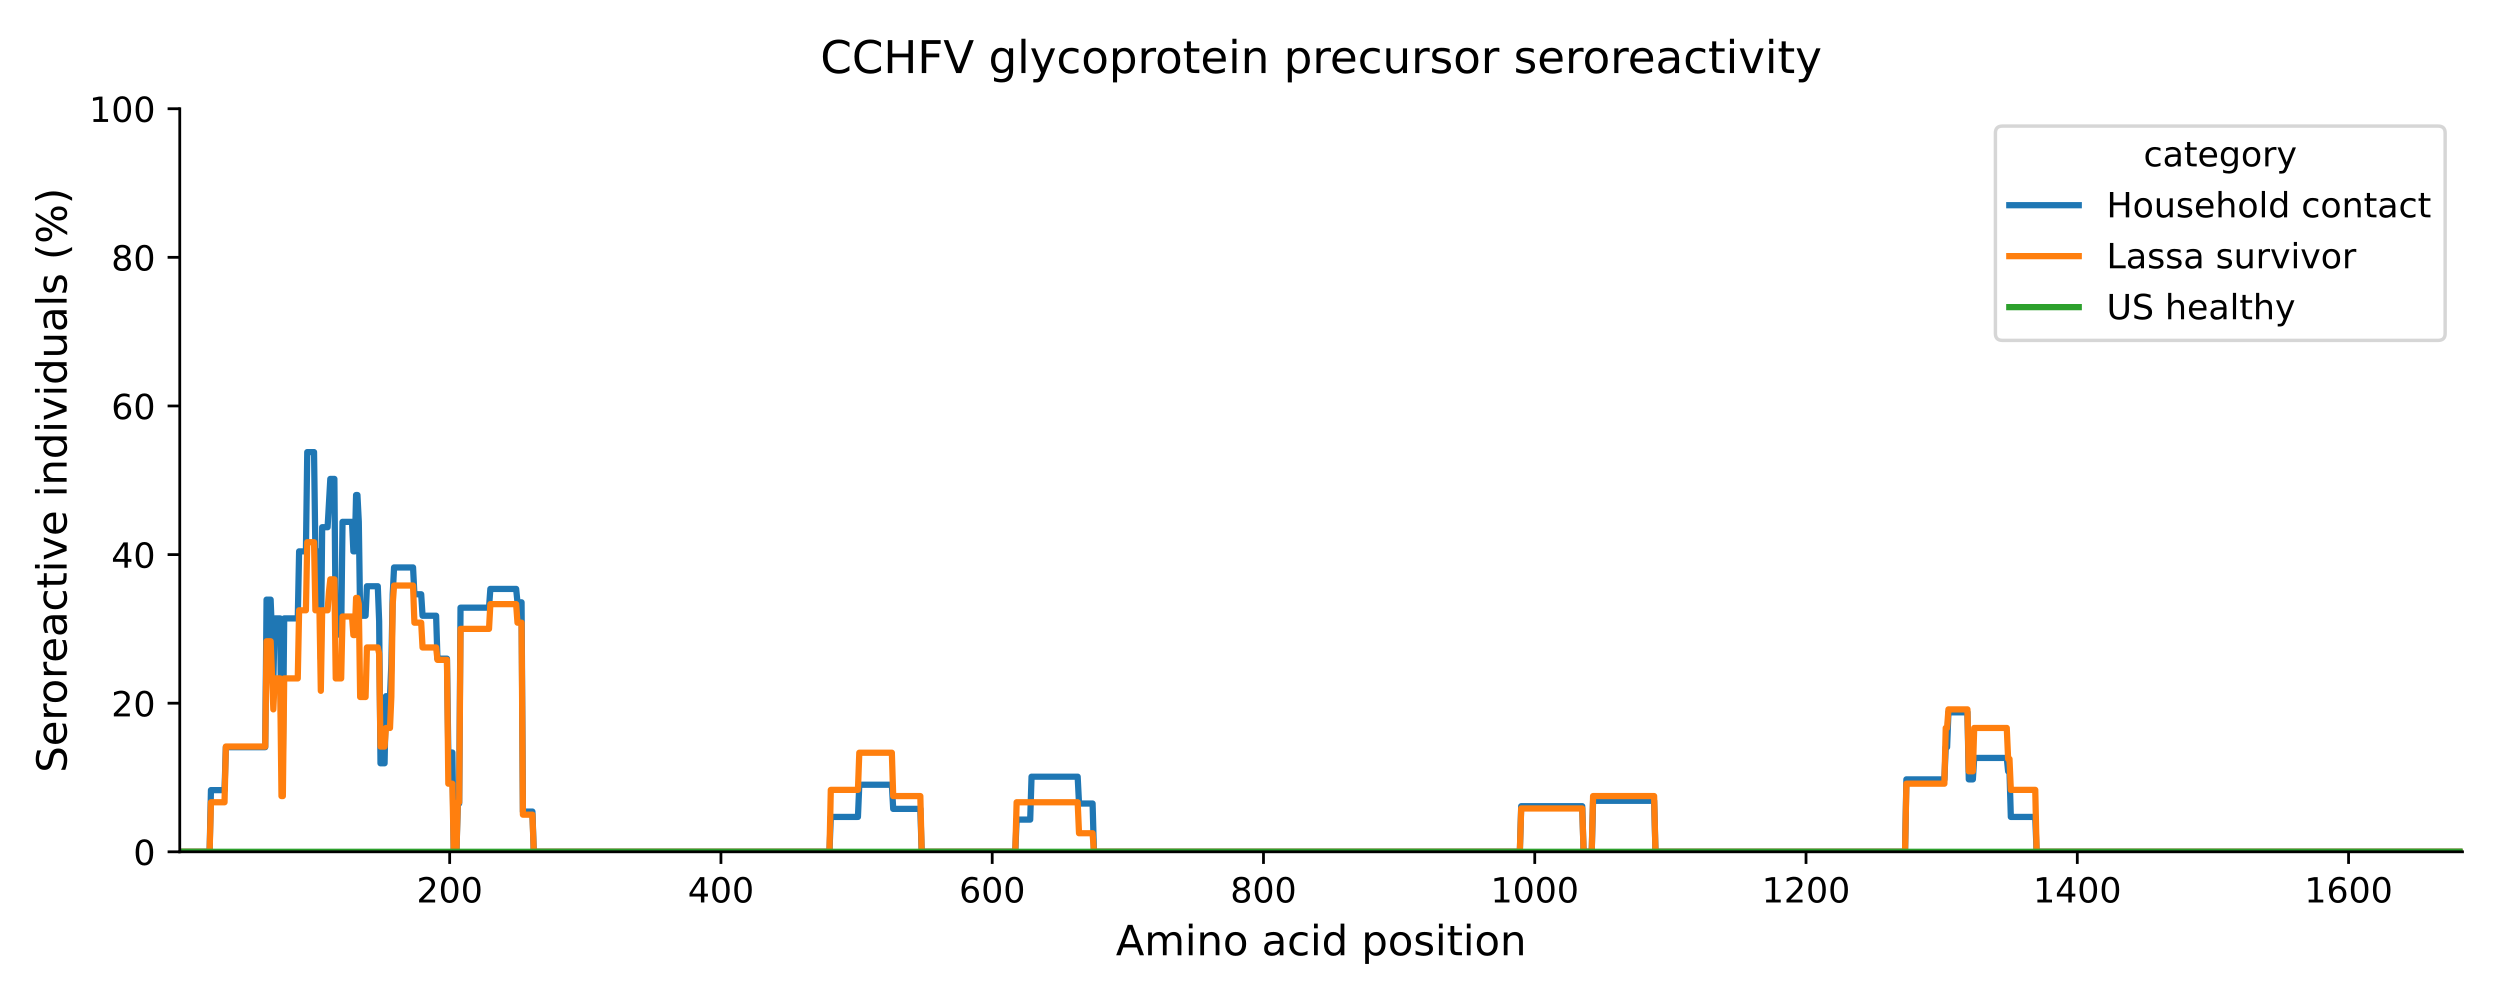
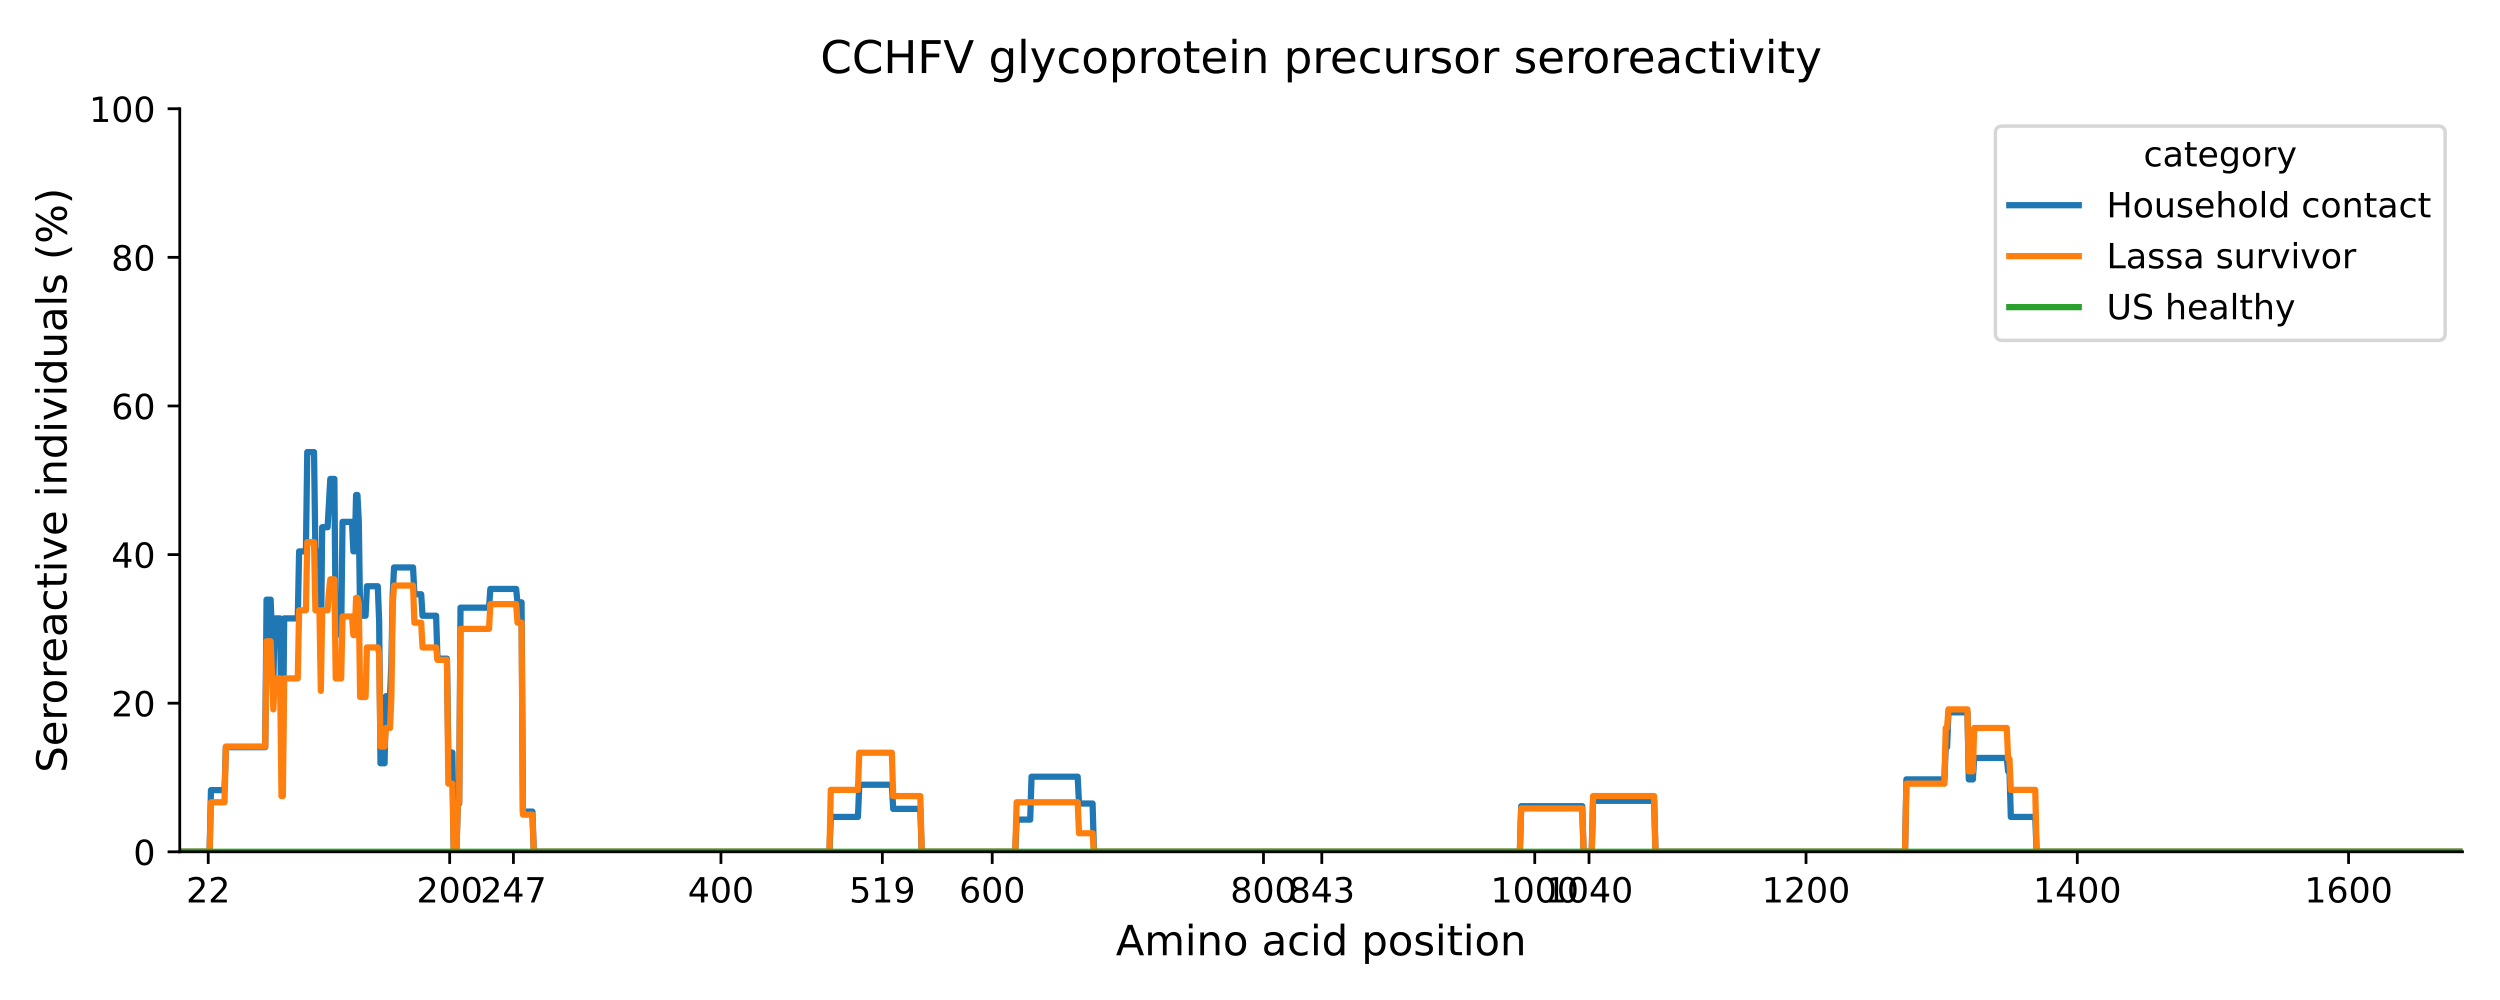
<svg xmlns="http://www.w3.org/2000/svg" xmlns:xlink="http://www.w3.org/1999/xlink" width="720pt" height="288pt" viewBox="0 0 720 288" version="1.1">
  <defs>
    <style type="text/css">*{stroke-linejoin: round; stroke-linecap: butt}</style>
  </defs>
  <g id="figure_1">
    <g id="patch_1">
      <path d="M 0 288  L 720 288  L 720 0  L 0 0  z " style="fill: #ffffff" />
    </g>
    <g id="axes_1">
      <g id="patch_2">
        <path d="M 51.77 245.32  L 709.2 245.32  L 709.2 31.315  L 51.77 31.315  z " style="fill: #ffffff" />
      </g>
      <g id="FillBetweenPolyCollection_1" />
      <g id="FillBetweenPolyCollection_2" />
      <g id="FillBetweenPolyCollection_3" />
      <g id="matplotlib.axis_1">
        <g id="xtick_1">
          <g id="line2d_1">
            <defs>
-               <path id="m1c3e343f59" d="M 0 0  L 0 3.5  " style="stroke: #000000; stroke-width: 0.8" />
+               <path id="m3e12eda8f5" d="M 0 0  L 0 3.5  " style="stroke: #000000; stroke-width: 0.8" />
            </defs>
            <g>
-               <use xlink:href="#m1c3e343f59" x="129.505" y="245.32" style="stroke: #000000; stroke-width: 0.8" />
+               <use xlink:href="#m3e12eda8f5" x="59.973" y="245.32" style="stroke: #000000; stroke-width: 0.8" />
            </g>
          </g>
          <g id="text_1">
-             <text style="font-size: 10px; font-family: 'DejaVu Sans', 'Bitstream Vera Sans', 'Computer Modern Sans Serif', 'Lucida Grande', 'Verdana', 'Geneva', 'Lucid', 'Arial', 'Helvetica', 'Avant Garde', sans-serif; text-anchor: middle" x="129.505" y="259.918" transform="rotate(-0 129.5053 259.9184)">200</text>
+             <text style="font-size: 10px; font-family: 'DejaVu Sans', 'Bitstream Vera Sans', 'Computer Modern Sans Serif', 'Lucida Grande', 'Verdana', 'Geneva', 'Lucid', 'Arial', 'Helvetica', 'Avant Garde', sans-serif; text-anchor: middle" x="59.973" y="259.918" transform="rotate(-0 59.97323 259.9184)">22</text>
          </g>
        </g>
        <g id="xtick_2">
          <g id="line2d_2">
            <g>
-               <use xlink:href="#m1c3e343f59" x="207.631" y="245.32" style="stroke: #000000; stroke-width: 0.8" />
+               <use xlink:href="#m3e12eda8f5" x="129.505" y="245.32" style="stroke: #000000; stroke-width: 0.8" />
            </g>
          </g>
          <g id="text_2">
-             <text style="font-size: 10px; font-family: 'DejaVu Sans', 'Bitstream Vera Sans', 'Computer Modern Sans Serif', 'Lucida Grande', 'Verdana', 'Geneva', 'Lucid', 'Arial', 'Helvetica', 'Avant Garde', sans-serif; text-anchor: middle" x="207.631" y="259.918" transform="rotate(-0 207.6313 259.9184)">400</text>
+             <text style="font-size: 10px; font-family: 'DejaVu Sans', 'Bitstream Vera Sans', 'Computer Modern Sans Serif', 'Lucida Grande', 'Verdana', 'Geneva', 'Lucid', 'Arial', 'Helvetica', 'Avant Garde', sans-serif; text-anchor: middle" x="129.505" y="259.918" transform="rotate(-0 129.5053 259.9184)">200</text>
          </g>
        </g>
        <g id="xtick_3">
          <g id="line2d_3">
            <g>
-               <use xlink:href="#m1c3e343f59" x="285.757" y="245.32" style="stroke: #000000; stroke-width: 0.8" />
+               <use xlink:href="#m3e12eda8f5" x="147.865" y="245.32" style="stroke: #000000; stroke-width: 0.8" />
            </g>
          </g>
          <g id="text_3">
-             <text style="font-size: 10px; font-family: 'DejaVu Sans', 'Bitstream Vera Sans', 'Computer Modern Sans Serif', 'Lucida Grande', 'Verdana', 'Geneva', 'Lucid', 'Arial', 'Helvetica', 'Avant Garde', sans-serif; text-anchor: middle" x="285.757" y="259.918" transform="rotate(-0 285.7573 259.9184)">600</text>
+             <text style="font-size: 10px; font-family: 'DejaVu Sans', 'Bitstream Vera Sans', 'Computer Modern Sans Serif', 'Lucida Grande', 'Verdana', 'Geneva', 'Lucid', 'Arial', 'Helvetica', 'Avant Garde', sans-serif; text-anchor: middle" x="147.865" y="259.918" transform="rotate(-0 147.8649 259.9184)">247</text>
          </g>
        </g>
        <g id="xtick_4">
          <g id="line2d_4">
            <g>
-               <use xlink:href="#m1c3e343f59" x="363.883" y="245.32" style="stroke: #000000; stroke-width: 0.8" />
+               <use xlink:href="#m3e12eda8f5" x="207.631" y="245.32" style="stroke: #000000; stroke-width: 0.8" />
            </g>
          </g>
          <g id="text_4">
-             <text style="font-size: 10px; font-family: 'DejaVu Sans', 'Bitstream Vera Sans', 'Computer Modern Sans Serif', 'Lucida Grande', 'Verdana', 'Geneva', 'Lucid', 'Arial', 'Helvetica', 'Avant Garde', sans-serif; text-anchor: middle" x="363.883" y="259.918" transform="rotate(-0 363.8832 259.9184)">800</text>
+             <text style="font-size: 10px; font-family: 'DejaVu Sans', 'Bitstream Vera Sans', 'Computer Modern Sans Serif', 'Lucida Grande', 'Verdana', 'Geneva', 'Lucid', 'Arial', 'Helvetica', 'Avant Garde', sans-serif; text-anchor: middle" x="207.631" y="259.918" transform="rotate(-0 207.6313 259.9184)">400</text>
          </g>
        </g>
        <g id="xtick_5">
          <g id="line2d_5">
            <g>
-               <use xlink:href="#m1c3e343f59" x="442.009" y="245.32" style="stroke: #000000; stroke-width: 0.8" />
+               <use xlink:href="#m3e12eda8f5" x="254.116" y="245.32" style="stroke: #000000; stroke-width: 0.8" />
            </g>
          </g>
          <g id="text_5">
-             <text style="font-size: 10px; font-family: 'DejaVu Sans', 'Bitstream Vera Sans', 'Computer Modern Sans Serif', 'Lucida Grande', 'Verdana', 'Geneva', 'Lucid', 'Arial', 'Helvetica', 'Avant Garde', sans-serif; text-anchor: middle" x="442.009" y="259.918" transform="rotate(-0 442.0092 259.9184)">1000</text>
+             <text style="font-size: 10px; font-family: 'DejaVu Sans', 'Bitstream Vera Sans', 'Computer Modern Sans Serif', 'Lucida Grande', 'Verdana', 'Geneva', 'Lucid', 'Arial', 'Helvetica', 'Avant Garde', sans-serif; text-anchor: middle" x="254.116" y="259.918" transform="rotate(-0 254.1163 259.9184)">519</text>
          </g>
        </g>
        <g id="xtick_6">
          <g id="line2d_6">
            <g>
-               <use xlink:href="#m1c3e343f59" x="520.135" y="245.32" style="stroke: #000000; stroke-width: 0.8" />
+               <use xlink:href="#m3e12eda8f5" x="285.757" y="245.32" style="stroke: #000000; stroke-width: 0.8" />
            </g>
          </g>
          <g id="text_6">
-             <text style="font-size: 10px; font-family: 'DejaVu Sans', 'Bitstream Vera Sans', 'Computer Modern Sans Serif', 'Lucida Grande', 'Verdana', 'Geneva', 'Lucid', 'Arial', 'Helvetica', 'Avant Garde', sans-serif; text-anchor: middle" x="520.135" y="259.918" transform="rotate(-0 520.1352 259.9184)">1200</text>
+             <text style="font-size: 10px; font-family: 'DejaVu Sans', 'Bitstream Vera Sans', 'Computer Modern Sans Serif', 'Lucida Grande', 'Verdana', 'Geneva', 'Lucid', 'Arial', 'Helvetica', 'Avant Garde', sans-serif; text-anchor: middle" x="285.757" y="259.918" transform="rotate(-0 285.7573 259.9184)">600</text>
          </g>
        </g>
        <g id="xtick_7">
          <g id="line2d_7">
            <g>
-               <use xlink:href="#m1c3e343f59" x="598.261" y="245.32" style="stroke: #000000; stroke-width: 0.8" />
+               <use xlink:href="#m3e12eda8f5" x="363.883" y="245.32" style="stroke: #000000; stroke-width: 0.8" />
            </g>
          </g>
          <g id="text_7">
-             <text style="font-size: 10px; font-family: 'DejaVu Sans', 'Bitstream Vera Sans', 'Computer Modern Sans Serif', 'Lucida Grande', 'Verdana', 'Geneva', 'Lucid', 'Arial', 'Helvetica', 'Avant Garde', sans-serif; text-anchor: middle" x="598.261" y="259.918" transform="rotate(-0 598.2611 259.9184)">1400</text>
+             <text style="font-size: 10px; font-family: 'DejaVu Sans', 'Bitstream Vera Sans', 'Computer Modern Sans Serif', 'Lucida Grande', 'Verdana', 'Geneva', 'Lucid', 'Arial', 'Helvetica', 'Avant Garde', sans-serif; text-anchor: middle" x="363.883" y="259.918" transform="rotate(-0 363.8832 259.9184)">800</text>
          </g>
        </g>
        <g id="xtick_8">
          <g id="line2d_8">
            <g>
-               <use xlink:href="#m1c3e343f59" x="676.387" y="245.32" style="stroke: #000000; stroke-width: 0.8" />
+               <use xlink:href="#m3e12eda8f5" x="380.68" y="245.32" style="stroke: #000000; stroke-width: 0.8" />
            </g>
          </g>
          <g id="text_8">
+             <text style="font-size: 10px; font-family: 'DejaVu Sans', 'Bitstream Vera Sans', 'Computer Modern Sans Serif', 'Lucida Grande', 'Verdana', 'Geneva', 'Lucid', 'Arial', 'Helvetica', 'Avant Garde', sans-serif; text-anchor: middle" x="380.68" y="259.918" transform="rotate(-0 380.6803 259.9184)">843</text>
+           </g>
+         </g>
+         <g id="xtick_9">
+           <g id="line2d_9">
+             <g>
+               <use xlink:href="#m3e12eda8f5" x="442.009" y="245.32" style="stroke: #000000; stroke-width: 0.8" />
+             </g>
+           </g>
+           <g id="text_9">
+             <text style="font-size: 10px; font-family: 'DejaVu Sans', 'Bitstream Vera Sans', 'Computer Modern Sans Serif', 'Lucida Grande', 'Verdana', 'Geneva', 'Lucid', 'Arial', 'Helvetica', 'Avant Garde', sans-serif; text-anchor: middle" x="442.009" y="259.918" transform="rotate(-0 442.0092 259.9184)">1000</text>
+           </g>
+         </g>
+         <g id="xtick_10">
+           <g id="line2d_10">
+             <g>
+               <use xlink:href="#m3e12eda8f5" x="457.634" y="245.32" style="stroke: #000000; stroke-width: 0.8" />
+             </g>
+           </g>
+           <g id="text_10">
+             <text style="font-size: 10px; font-family: 'DejaVu Sans', 'Bitstream Vera Sans', 'Computer Modern Sans Serif', 'Lucida Grande', 'Verdana', 'Geneva', 'Lucid', 'Arial', 'Helvetica', 'Avant Garde', sans-serif; text-anchor: middle" x="457.634" y="259.918" transform="rotate(-0 457.6344 259.9184)">1040</text>
+           </g>
+         </g>
+         <g id="xtick_11">
+           <g id="line2d_11">
+             <g>
+               <use xlink:href="#m3e12eda8f5" x="520.135" y="245.32" style="stroke: #000000; stroke-width: 0.8" />
+             </g>
+           </g>
+           <g id="text_11">
+             <text style="font-size: 10px; font-family: 'DejaVu Sans', 'Bitstream Vera Sans', 'Computer Modern Sans Serif', 'Lucida Grande', 'Verdana', 'Geneva', 'Lucid', 'Arial', 'Helvetica', 'Avant Garde', sans-serif; text-anchor: middle" x="520.135" y="259.918" transform="rotate(-0 520.1352 259.9184)">1200</text>
+           </g>
+         </g>
+         <g id="xtick_12">
+           <g id="line2d_12">
+             <g>
+               <use xlink:href="#m3e12eda8f5" x="598.261" y="245.32" style="stroke: #000000; stroke-width: 0.8" />
+             </g>
+           </g>
+           <g id="text_12">
+             <text style="font-size: 10px; font-family: 'DejaVu Sans', 'Bitstream Vera Sans', 'Computer Modern Sans Serif', 'Lucida Grande', 'Verdana', 'Geneva', 'Lucid', 'Arial', 'Helvetica', 'Avant Garde', sans-serif; text-anchor: middle" x="598.261" y="259.918" transform="rotate(-0 598.2611 259.9184)">1400</text>
+           </g>
+         </g>
+         <g id="xtick_13">
+           <g id="line2d_13">
+             <g>
+               <use xlink:href="#m3e12eda8f5" x="676.387" y="245.32" style="stroke: #000000; stroke-width: 0.8" />
+             </g>
+           </g>
+           <g id="text_13">
            <text style="font-size: 10px; font-family: 'DejaVu Sans', 'Bitstream Vera Sans', 'Computer Modern Sans Serif', 'Lucida Grande', 'Verdana', 'Geneva', 'Lucid', 'Arial', 'Helvetica', 'Avant Garde', sans-serif; text-anchor: middle" x="676.387" y="259.918" transform="rotate(-0 676.3871 259.9184)">1600</text>
          </g>
        </g>
-         <g id="text_9">
+         <g id="text_14">
          <text style="font-size: 12px; font-family: 'DejaVu Sans', 'Bitstream Vera Sans', 'Computer Modern Sans Serif', 'Lucida Grande', 'Verdana', 'Geneva', 'Lucid', 'Arial', 'Helvetica', 'Avant Garde', sans-serif; text-anchor: middle" x="380.485" y="275.116" transform="rotate(-0 380.485 275.1162)">Amino acid position</text>
        </g>
      </g>
      <g id="matplotlib.axis_2">
        <g id="ytick_1">
-           <g id="line2d_9">
+           <g id="line2d_14">
            <defs>
-               <path id="m3994d7c03a" d="M 0 0  L -3.5 0  " style="stroke: #000000; stroke-width: 0.8" />
+               <path id="m0ddc6324b4" d="M 0 0  L -3.5 0  " style="stroke: #000000; stroke-width: 0.8" />
            </defs>
            <g>
-               <use xlink:href="#m3994d7c03a" x="51.77" y="245.32" style="stroke: #000000; stroke-width: 0.8" />
-             </g>
-           </g>
-           <g id="text_10">
+               <use xlink:href="#m0ddc6324b4" x="51.77" y="245.32" style="stroke: #000000; stroke-width: 0.8" />
+             </g>
+           </g>
+           <g id="text_15">
            <text style="font-size: 10px; font-family: 'DejaVu Sans', 'Bitstream Vera Sans', 'Computer Modern Sans Serif', 'Lucida Grande', 'Verdana', 'Geneva', 'Lucid', 'Arial', 'Helvetica', 'Avant Garde', sans-serif; text-anchor: end" x="44.77" y="249.119" transform="rotate(-0 44.77 249.1192)">0</text>
          </g>
        </g>
        <g id="ytick_2">
-           <g id="line2d_10">
-             <g>
-               <use xlink:href="#m3994d7c03a" x="51.77" y="202.519" style="stroke: #000000; stroke-width: 0.8" />
-             </g>
-           </g>
-           <g id="text_11">
+           <g id="line2d_15">
+             <g>
+               <use xlink:href="#m0ddc6324b4" x="51.77" y="202.519" style="stroke: #000000; stroke-width: 0.8" />
+             </g>
+           </g>
+           <g id="text_16">
            <text style="font-size: 10px; font-family: 'DejaVu Sans', 'Bitstream Vera Sans', 'Computer Modern Sans Serif', 'Lucida Grande', 'Verdana', 'Geneva', 'Lucid', 'Arial', 'Helvetica', 'Avant Garde', sans-serif; text-anchor: end" x="44.77" y="206.318" transform="rotate(-0 44.77 206.3183)">20</text>
          </g>
        </g>
        <g id="ytick_3">
-           <g id="line2d_11">
-             <g>
-               <use xlink:href="#m3994d7c03a" x="51.77" y="159.718" style="stroke: #000000; stroke-width: 0.8" />
-             </g>
-           </g>
-           <g id="text_12">
+           <g id="line2d_16">
+             <g>
+               <use xlink:href="#m0ddc6324b4" x="51.77" y="159.718" style="stroke: #000000; stroke-width: 0.8" />
+             </g>
+           </g>
+           <g id="text_17">
            <text style="font-size: 10px; font-family: 'DejaVu Sans', 'Bitstream Vera Sans', 'Computer Modern Sans Serif', 'Lucida Grande', 'Verdana', 'Geneva', 'Lucid', 'Arial', 'Helvetica', 'Avant Garde', sans-serif; text-anchor: end" x="44.77" y="163.517" transform="rotate(-0 44.77 163.5173)">40</text>
          </g>
        </g>
        <g id="ytick_4">
-           <g id="line2d_12">
-             <g>
-               <use xlink:href="#m3994d7c03a" x="51.77" y="116.917" style="stroke: #000000; stroke-width: 0.8" />
-             </g>
-           </g>
-           <g id="text_13">
+           <g id="line2d_17">
+             <g>
+               <use xlink:href="#m0ddc6324b4" x="51.77" y="116.917" style="stroke: #000000; stroke-width: 0.8" />
+             </g>
+           </g>
+           <g id="text_18">
            <text style="font-size: 10px; font-family: 'DejaVu Sans', 'Bitstream Vera Sans', 'Computer Modern Sans Serif', 'Lucida Grande', 'Verdana', 'Geneva', 'Lucid', 'Arial', 'Helvetica', 'Avant Garde', sans-serif; text-anchor: end" x="44.77" y="120.716" transform="rotate(-0 44.77 120.7163)">60</text>
          </g>
        </g>
        <g id="ytick_5">
-           <g id="line2d_13">
-             <g>
-               <use xlink:href="#m3994d7c03a" x="51.77" y="74.116" style="stroke: #000000; stroke-width: 0.8" />
-             </g>
-           </g>
-           <g id="text_14">
+           <g id="line2d_18">
+             <g>
+               <use xlink:href="#m0ddc6324b4" x="51.77" y="74.116" style="stroke: #000000; stroke-width: 0.8" />
+             </g>
+           </g>
+           <g id="text_19">
            <text style="font-size: 10px; font-family: 'DejaVu Sans', 'Bitstream Vera Sans', 'Computer Modern Sans Serif', 'Lucida Grande', 'Verdana', 'Geneva', 'Lucid', 'Arial', 'Helvetica', 'Avant Garde', sans-serif; text-anchor: end" x="44.77" y="77.915" transform="rotate(-0 44.77 77.91538)">80</text>
          </g>
        </g>
        <g id="ytick_6">
-           <g id="line2d_14">
-             <g>
-               <use xlink:href="#m3994d7c03a" x="51.77" y="31.315" style="stroke: #000000; stroke-width: 0.8" />
-             </g>
-           </g>
-           <g id="text_15">
+           <g id="line2d_19">
+             <g>
+               <use xlink:href="#m0ddc6324b4" x="51.77" y="31.315" style="stroke: #000000; stroke-width: 0.8" />
+             </g>
+           </g>
+           <g id="text_20">
            <text style="font-size: 10px; font-family: 'DejaVu Sans', 'Bitstream Vera Sans', 'Computer Modern Sans Serif', 'Lucida Grande', 'Verdana', 'Geneva', 'Lucid', 'Arial', 'Helvetica', 'Avant Garde', sans-serif; text-anchor: end" x="44.77" y="35.114" transform="rotate(-0 44.77 35.11442)">100</text>
          </g>
        </g>
-         <g id="text_16">
+         <g id="text_21">
          <text style="font-size: 12px; font-family: 'DejaVu Sans', 'Bitstream Vera Sans', 'Computer Modern Sans Serif', 'Lucida Grande', 'Verdana', 'Geneva', 'Lucid', 'Arial', 'Helvetica', 'Avant Garde', sans-serif; text-anchor: middle" x="19.187" y="138.318" transform="rotate(-90 19.18688 138.3176)">Seroreactive individuals (%)</text>
        </g>
      </g>
-       <g id="line2d_15">
-         <path d="M 51.77 245.32  L 60.364 245.32  L 60.754 227.551  L 64.661 227.551  L 65.051 215.189  L 76.38 215.189  L 76.77 172.697  L 77.942 172.697  L 78.333 182.741  L 78.723 196.647  L 79.114 178.105  L 80.677 178.105  L 81.067 217.507  L 81.458 217.507  L 81.848 178.105  L 85.755 178.105  L 86.145 158.791  L 88.099 158.791  L 88.489 130.206  L 90.442 130.206  L 90.833 158.791  L 92.005 158.791  L 92.396 189.694  L 92.786 151.838  L 94.349 151.838  L 95.13 137.931  L 96.302 137.931  L 96.692 182.741  L 98.255 182.741  L 98.646 150.293  L 101.38 150.293  L 101.771 158.791  L 102.161 158.791  L 102.552 142.567  L 102.943 142.567  L 103.333 150.293  L 103.724 177.333  L 105.286 177.333  L 105.677 168.835  L 108.802 168.835  L 109.193 178.878  L 109.583 219.825  L 110.755 219.825  L 111.146 200.51  L 112.318 200.51  L 112.708 191.239  L 113.099 171.152  L 113.49 163.426  L 118.958 163.426  L 119.349 171.152  L 121.302 171.152  L 121.693 177.333  L 125.599 177.333  L 125.99 189.694  L 128.724 189.694  L 129.115 216.735  L 130.287 216.735  L 130.677 245.32  L 131.458 245.32  L 131.849 231.414  L 132.24 231.414  L 132.63 175.015  L 140.834 175.015  L 141.224 169.607  L 148.646 169.607  L 149.037 173.47  L 150.209 173.47  L 150.599 233.731  L 153.334 233.731  L 153.724 245.32  L 238.882 245.32  L 239.272 235.276  L 247.085 235.276  L 247.476 226.005  L 256.851 226.005  L 257.241 232.959  L 265.054 232.959  L 265.445 245.32  L 292.398 245.32  L 292.789 236.049  L 296.695 236.049  L 297.086 223.688  L 310.367 223.688  L 310.758 231.414  L 314.664 231.414  L 315.055 245.32  L 437.712 245.32  L 438.103 232.186  L 455.681 232.186  L 456.072 245.32  L 458.416 245.32  L 458.806 230.641  L 476.385 230.641  L 476.775 245.32  L 548.651 245.32  L 549.042 224.46  L 559.979 224.46  L 560.37 215.189  L 560.761 215.189  L 561.151 205.146  L 566.62 205.146  L 567.011 224.46  L 568.183 224.46  L 568.573 218.28  L 577.948 218.28  L 578.339 222.143  L 578.73 222.143  L 579.12 235.276  L 586.152 235.276  L 586.542 245.32  L 709.2 245.32  L 709.2 245.32  " clip-path="url(#pb25dd87ec2)" style="fill: none; stroke: #1f77b4; stroke-width: 1.8; stroke-linecap: square" />
-       </g>
-       <g id="line2d_16">
-         <path d="M 51.77 245.32  L 60.364 245.32  L 60.754 231.053  L 64.661 231.053  L 65.051 215.003  L 76.38 215.003  L 76.77 184.685  L 77.942 184.685  L 78.723 204.302  L 79.114 195.386  L 80.677 195.386  L 81.067 229.27  L 81.458 229.27  L 81.848 195.386  L 85.755 195.386  L 86.145 175.768  L 88.099 175.768  L 88.489 156.151  L 90.442 156.151  L 90.833 175.768  L 92.005 175.768  L 92.396 198.952  L 92.786 175.768  L 94.349 175.768  L 94.739 170.418  L 95.13 166.852  L 96.302 166.852  L 96.692 195.386  L 98.255 195.386  L 98.646 177.552  L 101.38 177.552  L 101.771 182.902  L 102.161 182.902  L 102.552 172.202  L 102.943 172.202  L 103.333 173.985  L 103.724 200.736  L 105.286 200.736  L 105.677 186.469  L 108.802 186.469  L 109.193 188.252  L 109.583 215.003  L 110.755 215.003  L 111.146 209.653  L 112.318 209.653  L 112.708 200.736  L 113.099 173.985  L 113.49 168.635  L 118.958 168.635  L 119.349 179.335  L 121.302 179.335  L 121.693 186.469  L 125.599 186.469  L 125.99 190.035  L 128.724 190.035  L 129.115 225.703  L 130.287 225.703  L 130.677 245.32  L 131.458 245.32  L 131.849 231.053  L 132.24 231.053  L 132.63 181.119  L 140.834 181.119  L 141.224 173.985  L 148.646 173.985  L 149.037 179.335  L 150.209 179.335  L 150.599 234.62  L 153.334 234.62  L 153.724 245.32  L 238.882 245.32  L 239.272 227.486  L 247.085 227.486  L 247.476 216.786  L 256.851 216.786  L 257.241 229.27  L 265.054 229.27  L 265.445 245.32  L 292.398 245.32  L 292.789 231.053  L 310.367 231.053  L 310.758 239.97  L 314.664 239.97  L 315.055 245.32  L 437.712 245.32  L 438.103 232.836  L 455.681 232.836  L 456.072 245.32  L 458.416 245.32  L 458.806 229.27  L 476.385 229.27  L 476.775 245.32  L 548.651 245.32  L 549.042 225.703  L 559.979 225.703  L 560.37 209.653  L 560.761 209.653  L 561.151 204.302  L 566.62 204.302  L 567.011 222.136  L 568.183 222.136  L 568.573 209.653  L 577.948 209.653  L 578.339 218.569  L 578.73 218.569  L 579.12 227.486  L 586.152 227.486  L 586.542 245.32  L 709.2 245.32  L 709.2 245.32  " clip-path="url(#pb25dd87ec2)" style="fill: none; stroke: #ff7f0e; stroke-width: 1.8; stroke-linecap: square" />
-       </g>
-       <g id="line2d_17">
-         <path d="M 51.77 245.32  L 709.2 245.32  L 709.2 245.32  " clip-path="url(#pb25dd87ec2)" style="fill: none; stroke: #2ca02c; stroke-width: 1.8; stroke-linecap: square" />
-       </g>
-       <g id="line2d_18" />
-       <g id="line2d_19" />
-       <g id="line2d_20" />
+       <g id="line2d_20">
+         <path d="M 51.77 245.32  L 60.364 245.32  L 60.754 227.551  L 64.661 227.551  L 65.051 215.189  L 76.38 215.189  L 76.77 172.697  L 77.942 172.697  L 78.333 182.741  L 78.723 196.647  L 79.114 178.105  L 80.677 178.105  L 81.067 217.507  L 81.458 217.507  L 81.848 178.105  L 85.755 178.105  L 86.145 158.791  L 88.099 158.791  L 88.489 130.206  L 90.442 130.206  L 90.833 158.791  L 92.005 158.791  L 92.396 189.694  L 92.786 151.838  L 94.349 151.838  L 95.13 137.931  L 96.302 137.931  L 96.692 182.741  L 98.255 182.741  L 98.646 150.293  L 101.38 150.293  L 101.771 158.791  L 102.161 158.791  L 102.552 142.567  L 102.943 142.567  L 103.333 150.293  L 103.724 177.333  L 105.286 177.333  L 105.677 168.835  L 108.802 168.835  L 109.193 178.878  L 109.583 219.825  L 110.755 219.825  L 111.146 200.51  L 112.318 200.51  L 112.708 191.239  L 113.099 171.152  L 113.49 163.426  L 118.958 163.426  L 119.349 171.152  L 121.302 171.152  L 121.693 177.333  L 125.599 177.333  L 125.99 189.694  L 128.724 189.694  L 129.115 216.735  L 130.287 216.735  L 130.677 245.32  L 131.458 245.32  L 131.849 231.414  L 132.24 231.414  L 132.63 175.015  L 140.834 175.015  L 141.224 169.607  L 148.646 169.607  L 149.037 173.47  L 150.209 173.47  L 150.599 233.731  L 153.334 233.731  L 153.724 245.32  L 238.882 245.32  L 239.272 235.276  L 247.085 235.276  L 247.476 226.005  L 256.851 226.005  L 257.241 232.959  L 265.054 232.959  L 265.445 245.32  L 292.398 245.32  L 292.789 236.049  L 296.695 236.049  L 297.086 223.688  L 310.367 223.688  L 310.758 231.414  L 314.664 231.414  L 315.055 245.32  L 437.712 245.32  L 438.103 232.186  L 455.681 232.186  L 456.072 245.32  L 458.416 245.32  L 458.806 230.641  L 476.385 230.641  L 476.775 245.32  L 548.651 245.32  L 549.042 224.46  L 559.979 224.46  L 560.37 215.189  L 560.761 215.189  L 561.151 205.146  L 566.62 205.146  L 567.011 224.46  L 568.183 224.46  L 568.573 218.28  L 577.948 218.28  L 578.339 222.143  L 578.73 222.143  L 579.12 235.276  L 586.152 235.276  L 586.542 245.32  L 709.2 245.32  L 709.2 245.32  " clip-path="url(#p70ffce484b)" style="fill: none; stroke: #1f77b4; stroke-width: 1.8; stroke-linecap: square" />
+       </g>
+       <g id="line2d_21">
+         <path d="M 51.77 245.32  L 60.364 245.32  L 60.754 231.053  L 64.661 231.053  L 65.051 215.003  L 76.38 215.003  L 76.77 184.685  L 77.942 184.685  L 78.723 204.302  L 79.114 195.386  L 80.677 195.386  L 81.067 229.27  L 81.458 229.27  L 81.848 195.386  L 85.755 195.386  L 86.145 175.768  L 88.099 175.768  L 88.489 156.151  L 90.442 156.151  L 90.833 175.768  L 92.005 175.768  L 92.396 198.952  L 92.786 175.768  L 94.349 175.768  L 94.739 170.418  L 95.13 166.852  L 96.302 166.852  L 96.692 195.386  L 98.255 195.386  L 98.646 177.552  L 101.38 177.552  L 101.771 182.902  L 102.161 182.902  L 102.552 172.202  L 102.943 172.202  L 103.333 173.985  L 103.724 200.736  L 105.286 200.736  L 105.677 186.469  L 108.802 186.469  L 109.193 188.252  L 109.583 215.003  L 110.755 215.003  L 111.146 209.653  L 112.318 209.653  L 112.708 200.736  L 113.099 173.985  L 113.49 168.635  L 118.958 168.635  L 119.349 179.335  L 121.302 179.335  L 121.693 186.469  L 125.599 186.469  L 125.99 190.035  L 128.724 190.035  L 129.115 225.703  L 130.287 225.703  L 130.677 245.32  L 131.458 245.32  L 131.849 231.053  L 132.24 231.053  L 132.63 181.119  L 140.834 181.119  L 141.224 173.985  L 148.646 173.985  L 149.037 179.335  L 150.209 179.335  L 150.599 234.62  L 153.334 234.62  L 153.724 245.32  L 238.882 245.32  L 239.272 227.486  L 247.085 227.486  L 247.476 216.786  L 256.851 216.786  L 257.241 229.27  L 265.054 229.27  L 265.445 245.32  L 292.398 245.32  L 292.789 231.053  L 310.367 231.053  L 310.758 239.97  L 314.664 239.97  L 315.055 245.32  L 437.712 245.32  L 438.103 232.836  L 455.681 232.836  L 456.072 245.32  L 458.416 245.32  L 458.806 229.27  L 476.385 229.27  L 476.775 245.32  L 548.651 245.32  L 549.042 225.703  L 559.979 225.703  L 560.37 209.653  L 560.761 209.653  L 561.151 204.302  L 566.62 204.302  L 567.011 222.136  L 568.183 222.136  L 568.573 209.653  L 577.948 209.653  L 578.339 218.569  L 578.73 218.569  L 579.12 227.486  L 586.152 227.486  L 586.542 245.32  L 709.2 245.32  L 709.2 245.32  " clip-path="url(#p70ffce484b)" style="fill: none; stroke: #ff7f0e; stroke-width: 1.8; stroke-linecap: square" />
+       </g>
+       <g id="line2d_22">
+         <path d="M 51.77 245.32  L 709.2 245.32  L 709.2 245.32  " clip-path="url(#p70ffce484b)" style="fill: none; stroke: #2ca02c; stroke-width: 1.8; stroke-linecap: square" />
+       </g>
+       <g id="line2d_23" />
+       <g id="line2d_24" />
+       <g id="line2d_25" />
      <g id="patch_3">
        <path d="M 51.77 245.32  L 51.77 31.315  " style="fill: none; stroke: #000000; stroke-width: 0.8; stroke-linejoin: miter; stroke-linecap: square" />
      </g>
      <g id="patch_4">
        <path d="M 51.77 245.32  L 709.2 245.32  " style="fill: none; stroke: #000000; stroke-width: 0.8; stroke-linejoin: miter; stroke-linecap: square" />
      </g>
-       <g id="text_17">
+       <g id="text_22">
        <text style="font-size: 13px; font-family: 'DejaVu Sans', 'Bitstream Vera Sans', 'Computer Modern Sans Serif', 'Lucida Grande', 'Verdana', 'Geneva', 'Lucid', 'Arial', 'Helvetica', 'Avant Garde', sans-serif; text-anchor: middle" x="380.485" y="21.035" transform="rotate(-0 380.485 21.0351)">CCHFV glycoprotein precursor seroreactivity</text>
      </g>
      <g id="legend_1">
        <g id="patch_5">
          <path d="M 576.678 98.028  L 702.2 98.028  Q 704.2 98.028 704.2 96.028  L 704.2 38.315  Q 704.2 36.315 702.2 36.315  L 576.678 36.315  Q 574.678 36.315 574.678 38.315  L 574.678 96.028  Q 574.678 98.028 576.678 98.028  z " style="fill: #ffffff; opacity: 0.8; stroke: #cccccc; stroke-linejoin: miter" />
        </g>
-         <g id="text_18">
+         <g id="text_23">
          <text style="font-size: 10px; font-family: 'DejaVu Sans', 'Bitstream Vera Sans', 'Computer Modern Sans Serif', 'Lucida Grande', 'Verdana', 'Geneva', 'Lucid', 'Arial', 'Helvetica', 'Avant Garde', sans-serif; text-anchor: start" x="617.341" y="47.914" transform="rotate(-0 617.3406 47.91364)">category</text>
        </g>
-         <g id="line2d_21">
+         <g id="line2d_26">
          <path d="M 578.678 59.092  L 588.678 59.092  L 598.678 59.092  " style="fill: none; stroke: #1f77b4; stroke-width: 1.8; stroke-linecap: square" />
        </g>
-         <g id="text_19">
+         <g id="text_24">
          <text style="font-size: 10px; font-family: 'DejaVu Sans', 'Bitstream Vera Sans', 'Computer Modern Sans Serif', 'Lucida Grande', 'Verdana', 'Geneva', 'Lucid', 'Arial', 'Helvetica', 'Avant Garde', sans-serif; text-anchor: start" x="606.678" y="62.592" transform="rotate(-0 606.6781 62.59176)">Household contact</text>
        </g>
-         <g id="line2d_22">
+         <g id="line2d_27">
          <path d="M 578.678 73.77  L 588.678 73.77  L 598.678 73.77  " style="fill: none; stroke: #ff7f0e; stroke-width: 1.8; stroke-linecap: square" />
        </g>
-         <g id="text_20">
+         <g id="text_25">
          <text style="font-size: 10px; font-family: 'DejaVu Sans', 'Bitstream Vera Sans', 'Computer Modern Sans Serif', 'Lucida Grande', 'Verdana', 'Geneva', 'Lucid', 'Arial', 'Helvetica', 'Avant Garde', sans-serif; text-anchor: start" x="606.678" y="77.27" transform="rotate(-0 606.6781 77.26989)">Lassa survivor</text>
        </g>
-         <g id="line2d_23">
+         <g id="line2d_28">
          <path d="M 578.678 88.448  L 588.678 88.448  L 598.678 88.448  " style="fill: none; stroke: #2ca02c; stroke-width: 1.8; stroke-linecap: square" />
        </g>
-         <g id="text_21">
+         <g id="text_26">
          <text style="font-size: 10px; font-family: 'DejaVu Sans', 'Bitstream Vera Sans', 'Computer Modern Sans Serif', 'Lucida Grande', 'Verdana', 'Geneva', 'Lucid', 'Arial', 'Helvetica', 'Avant Garde', sans-serif; text-anchor: start" x="606.678" y="91.948" transform="rotate(-0 606.6781 91.94801)">US healthy</text>
        </g>
      </g>
    </g>
  </g>
  <defs>
-     <clipPath id="pb25dd87ec2">
+     <clipPath id="p70ffce484b">
      <rect x="51.77" y="31.315" width="657.43" height="214.005" />
    </clipPath>
  </defs>
</svg>
